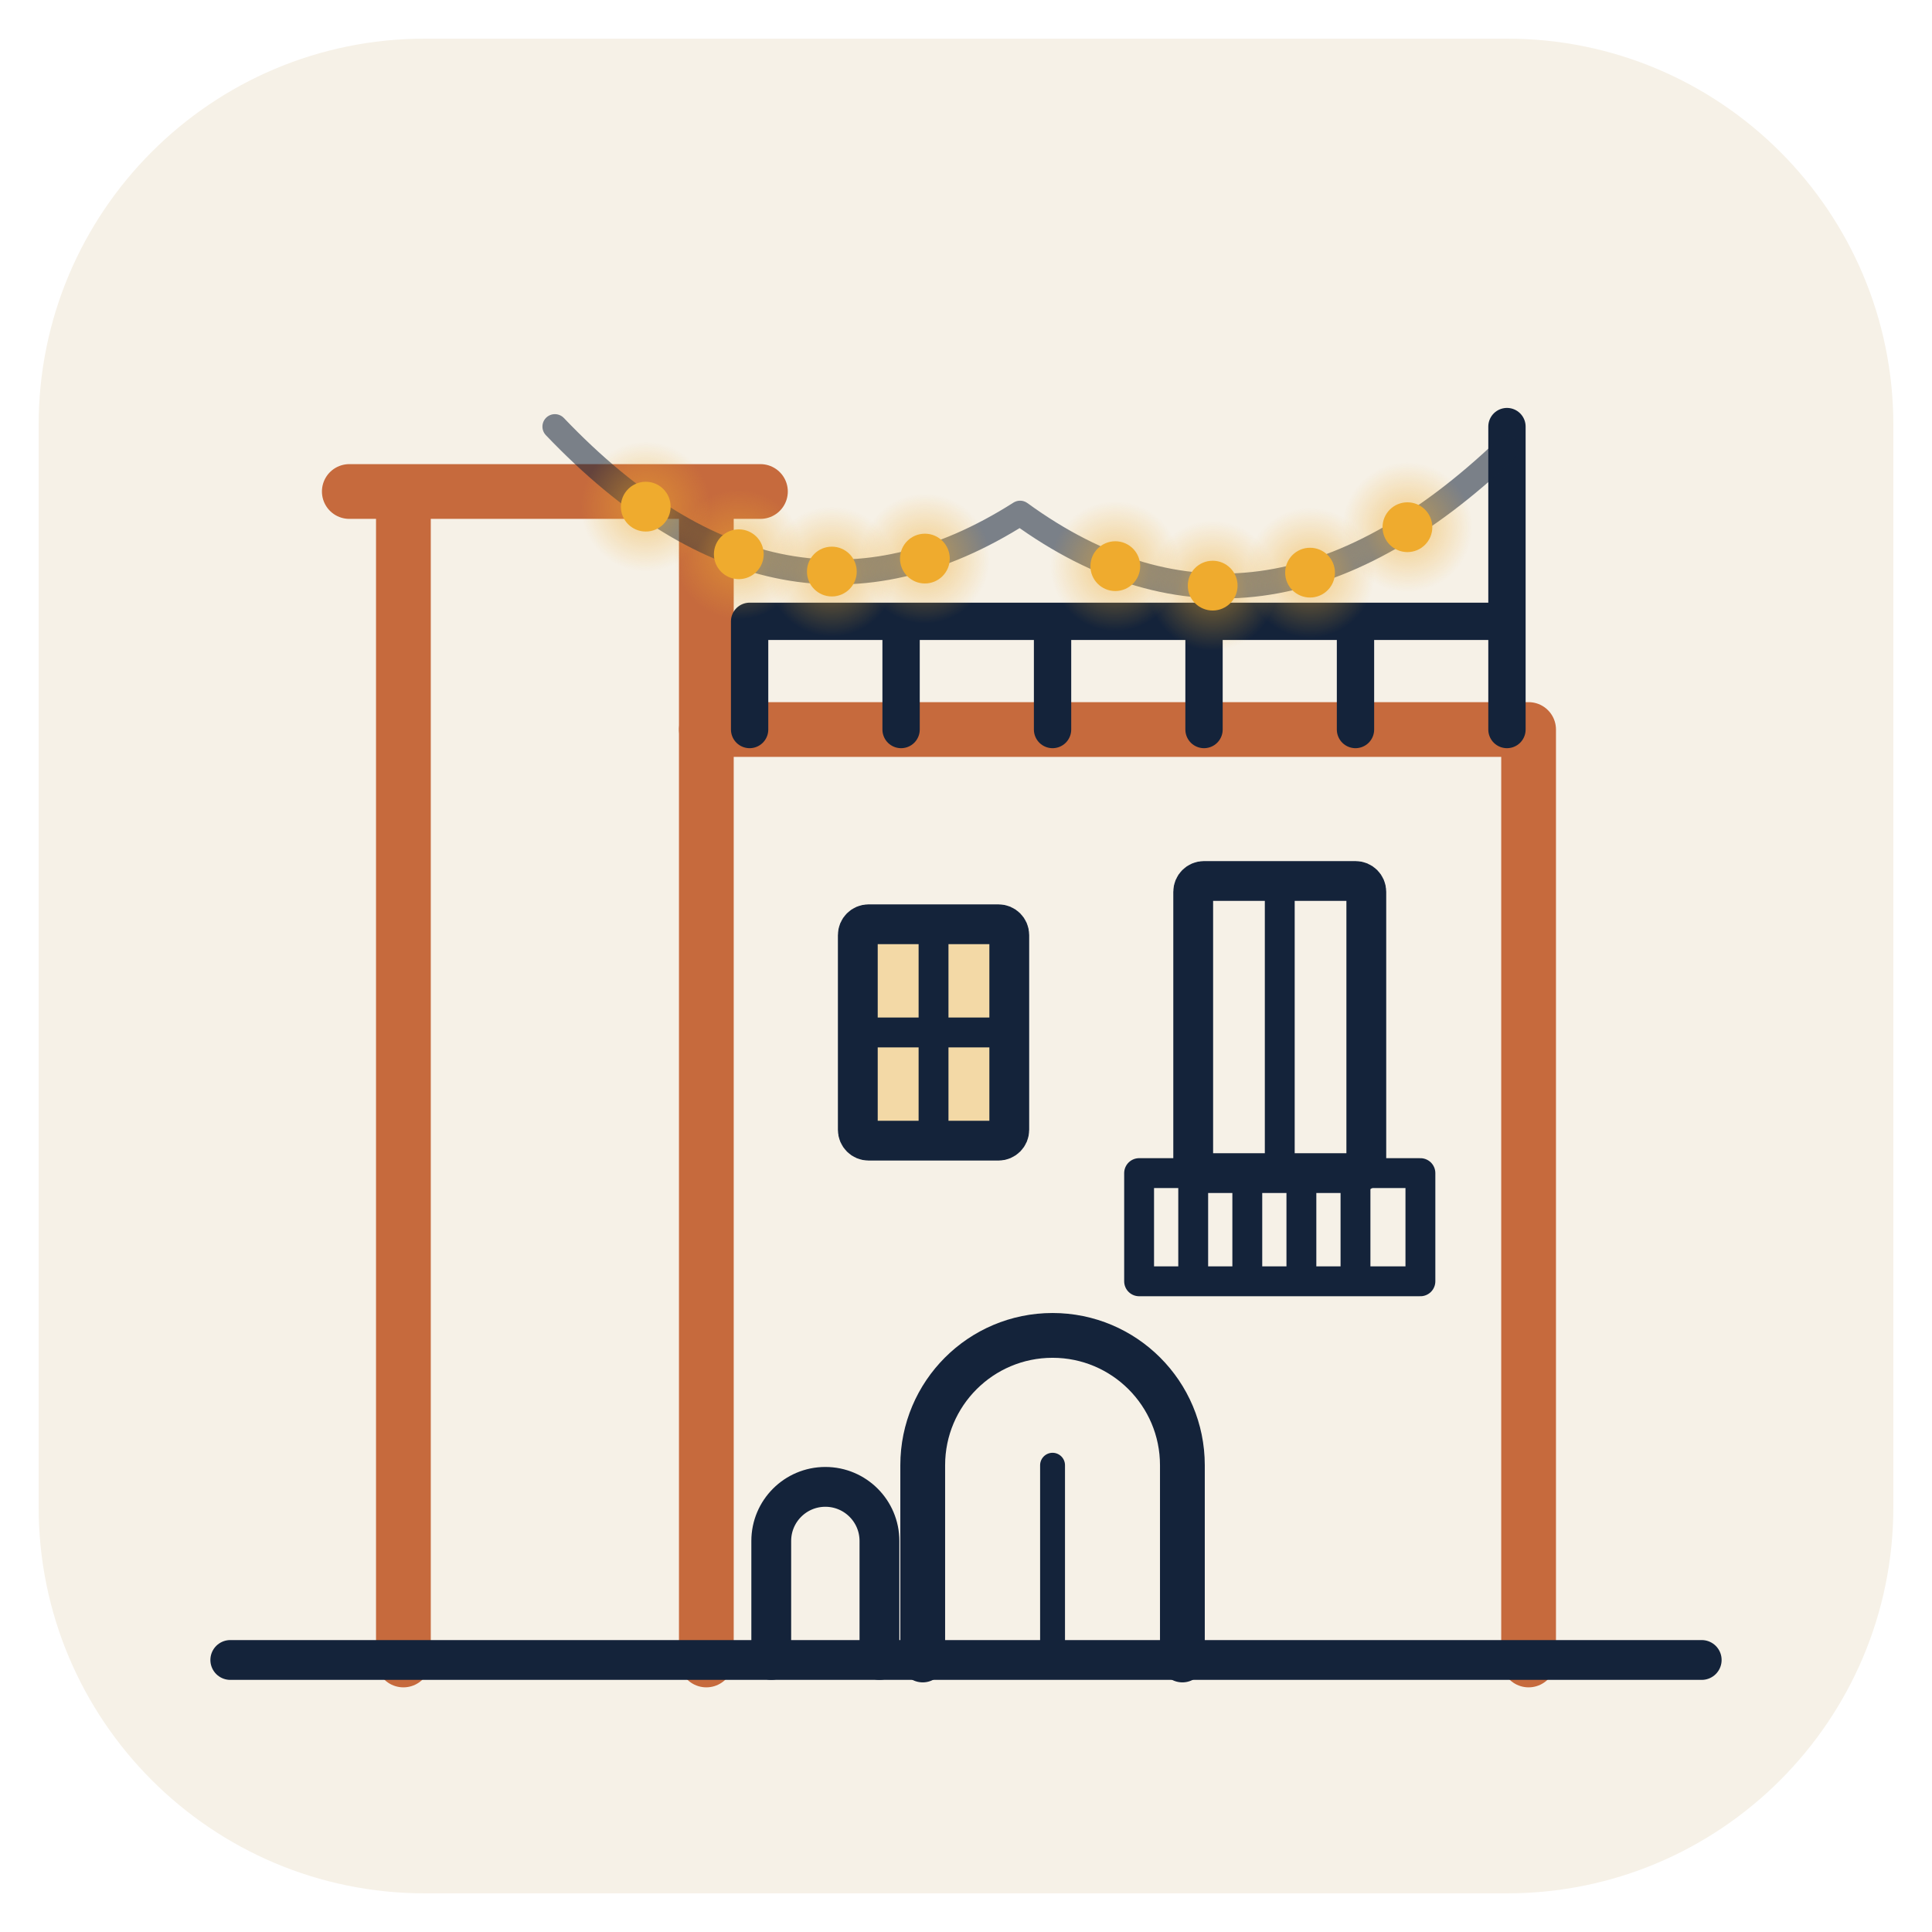
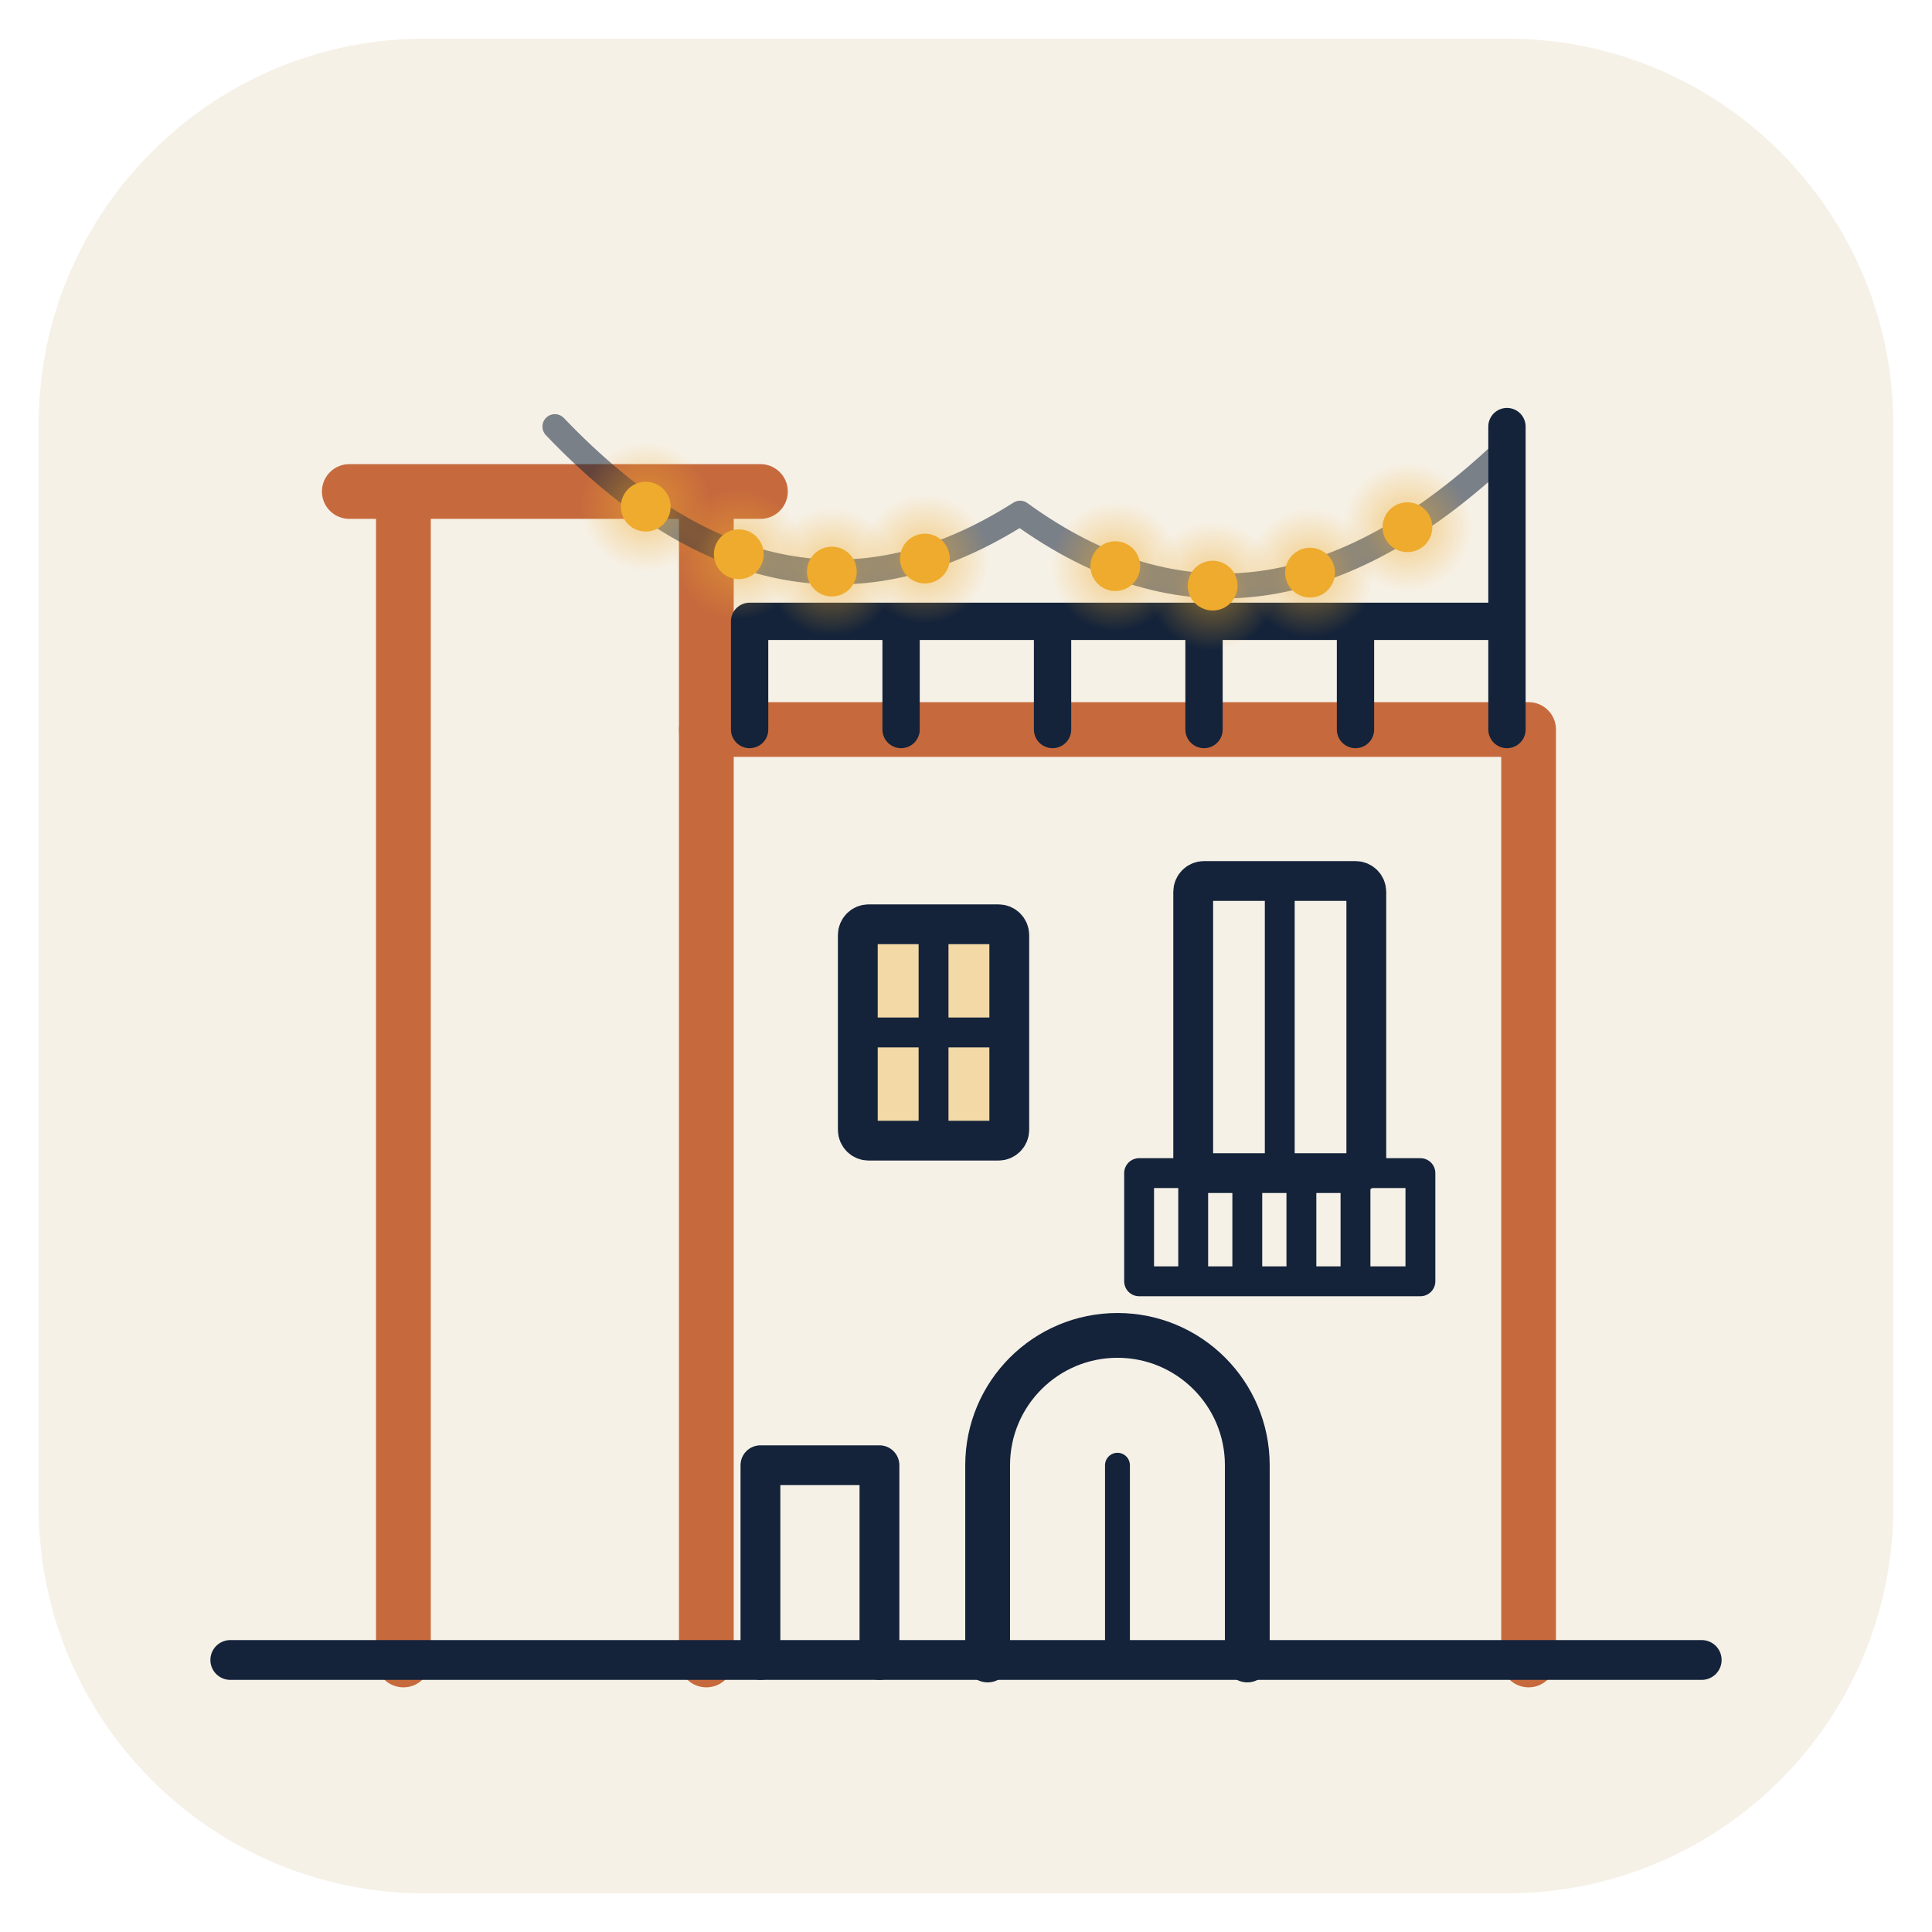
<svg xmlns="http://www.w3.org/2000/svg" viewBox="0 0 200 200" width="200" height="200">
  <rect x="4" y="4" width="192" height="192" rx="40" fill="#f6f1e7" />
  <g transform="translate(100 108) scale(1.12) translate(-104 -113)">
    <defs>
      <radialGradient id="fg">
        <stop offset="0" stop-color="#efab2e" stop-opacity=".55" />
        <stop offset="1" stop-color="#efab2e" stop-opacity="0" />
      </radialGradient>
    </defs>
    <g fill="none" stroke-linecap="round" stroke-linejoin="round">
      <path d="M52 170V62H80V170M47 62H85" stroke="#c66a3d" stroke-width="5.06" />
      <path d="M80 84H156V170" stroke="#c66a3d" stroke-width="5.06" />
      <path d="M84 84V74H154V84M98 84V74M112 84V74M126 84V74M140 84V74M154 74V56" stroke="#14233a" stroke-width="3.45" />
      <path d="M66 56Q87 78 109 64Q131 80 154 58" stroke="#14233a" stroke-width="2.30" opacity=".55" />
      <rect x="94" y="102" width="14" height="20" rx="1" fill="#efab2e" fill-opacity=".35" stroke="#14233a" stroke-width="3.68" />
      <path d="M101 102v20M94 112h14" stroke="#14233a" stroke-width="2.76" />
      <rect x="125" y="98" width="16" height="27" rx="1" stroke="#14233a" stroke-width="3.68" />
      <path d="M133 98v27M120 125h26M120 135h26M120 125v10M146 125v10M125 125v10M130 125v10M135 125v10M140 125v10" stroke="#14233a" stroke-width="2.76" />
-       <path d="M100 170v-18a12 12 0 0 1 24 0v18" stroke="#14233a" stroke-width="4.14" />
-       <path d="M86 170v-11a5 5 0 0 1 10 0v11" stroke="#14233a" stroke-width="3.68" />
-       <path d="M112 152v18" stroke="#14233a" stroke-width="2.30" />
+       <path d="M106 170v-18a12 12 0 0 1 24 0v18" stroke="#14233a" stroke-width="4.14" />
+       <path d="M85 170V152H96V170" stroke="#14233a" stroke-width="3.68" />
+       <path d="M118 152v18" stroke="#14233a" stroke-width="2.30" />
      <path d="M36 170H172" stroke="#14233a" stroke-width="3.68" />
    </g>
    <circle cx="74.4" cy="63.4" r="6" fill="url(#fg)" />
    <circle cx="83.0" cy="67.8" r="6" fill="url(#fg)" />
    <circle cx="91.6" cy="69.4" r="6" fill="url(#fg)" />
    <circle cx="100.2" cy="68.2" r="6" fill="url(#fg)" />
    <circle cx="117.8" cy="68.9" r="6" fill="url(#fg)" />
    <circle cx="126.8" cy="70.7" r="6" fill="url(#fg)" />
    <circle cx="135.8" cy="69.5" r="6" fill="url(#fg)" />
    <circle cx="144.8" cy="65.3" r="6" fill="url(#fg)" />
    <circle cx="74.4" cy="63.4" r="2.3" fill="#efab2e" />
    <circle cx="83.0" cy="67.8" r="2.3" fill="#efab2e" />
    <circle cx="91.6" cy="69.4" r="2.3" fill="#efab2e" />
    <circle cx="100.2" cy="68.2" r="2.3" fill="#efab2e" />
    <circle cx="117.8" cy="68.9" r="2.3" fill="#efab2e" />
    <circle cx="126.8" cy="70.7" r="2.3" fill="#efab2e" />
    <circle cx="135.8" cy="69.5" r="2.3" fill="#efab2e" />
    <circle cx="144.8" cy="65.3" r="2.3" fill="#efab2e" />
  </g>
</svg>
